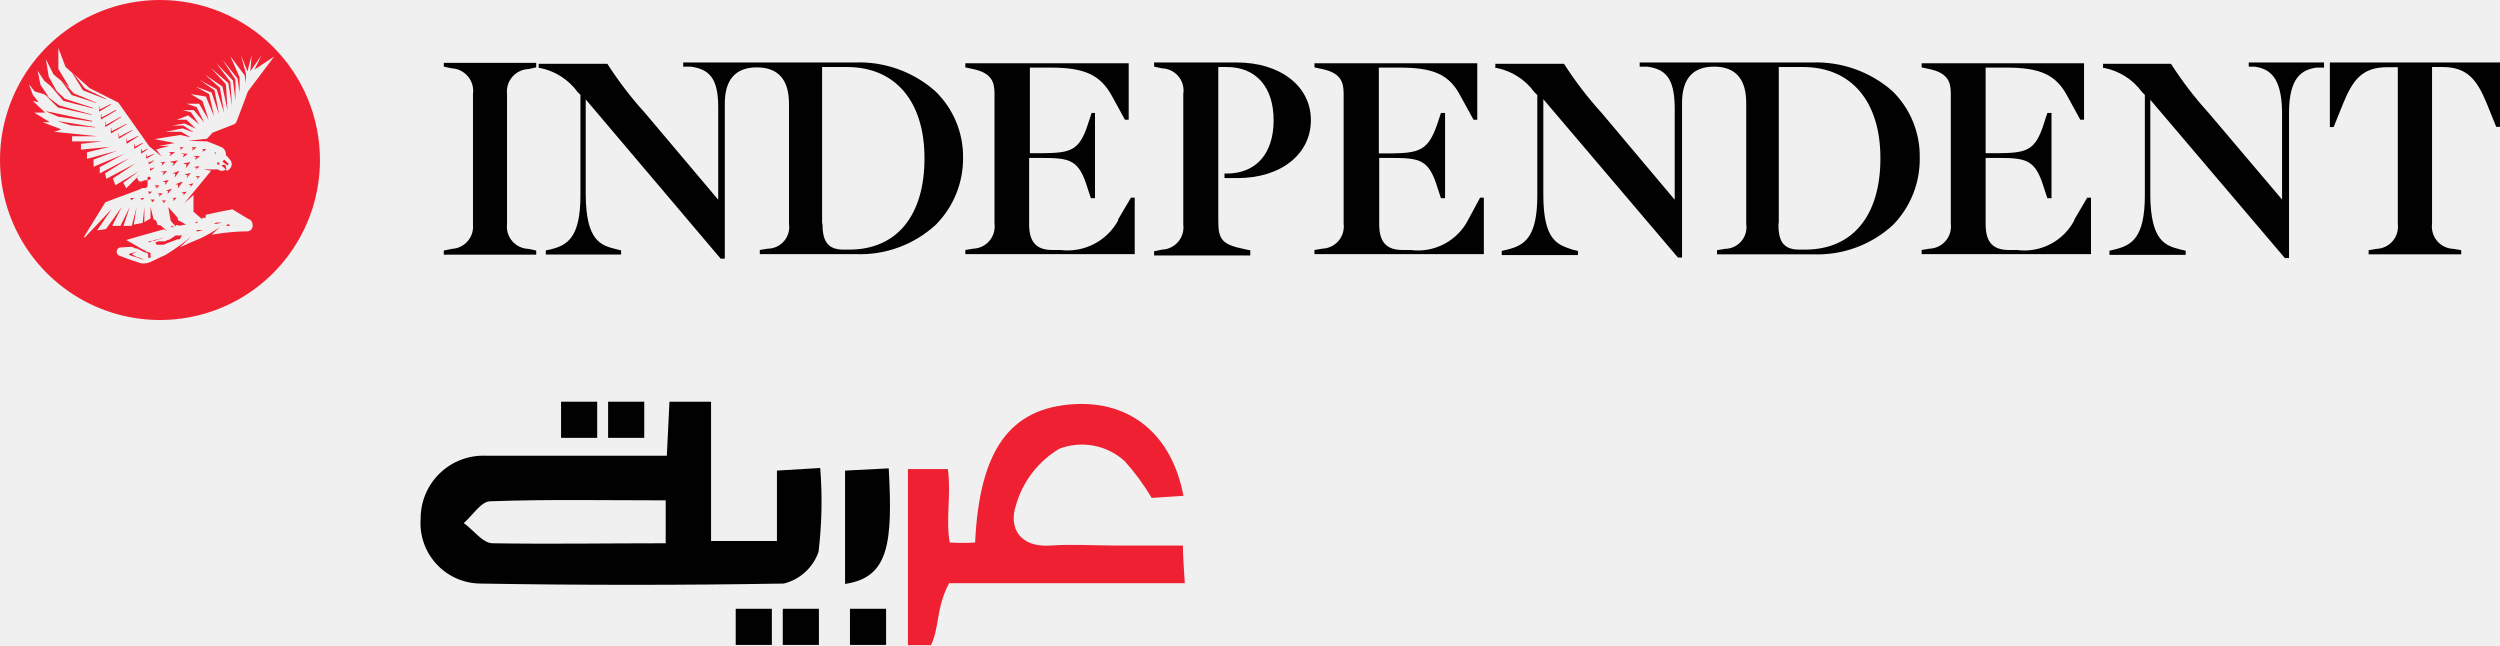
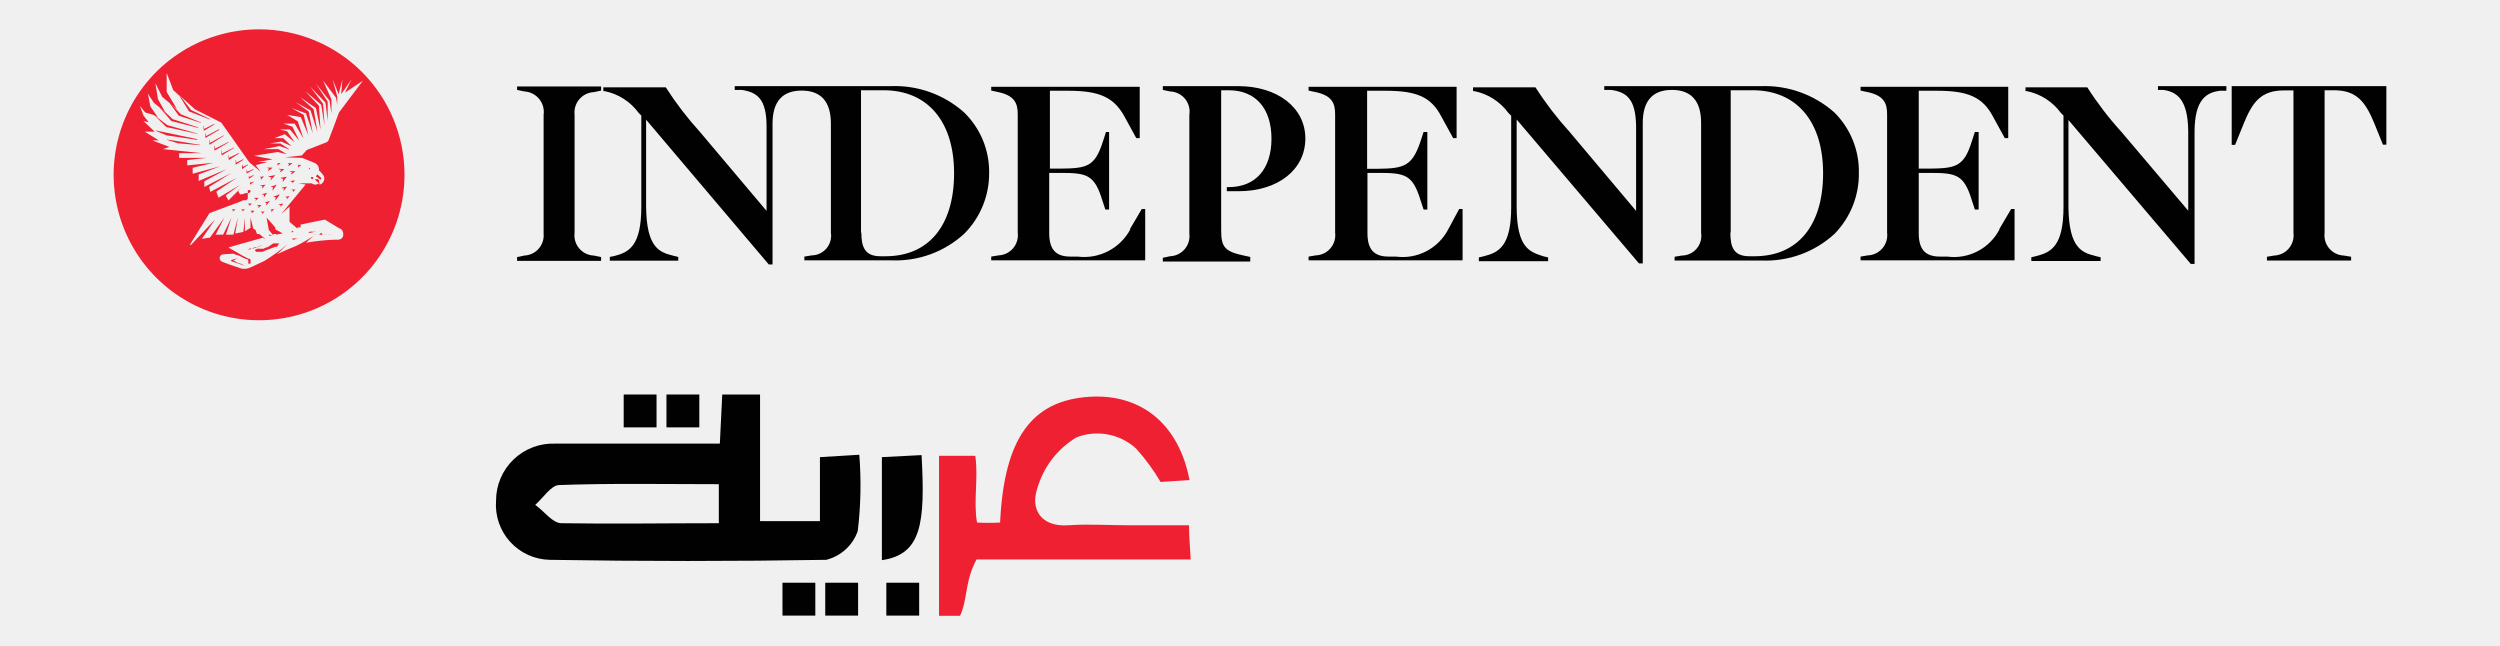
- <svg xmlns="http://www.w3.org/2000/svg" width="4383" height="1131" viewBox="0 0 4383 1131" fill="none">
+ <svg xmlns="http://www.w3.org/2000/svg" width="4383" height="1131" viewBox="-219.15 -56.55 4821.3 1244.1" fill="none">
  <g clip-path="url(#clip0_859_3950)">
    <path d="M778.071 116.829L791.93 119.8C797.44 120.065 802.835 121.479 807.768 123.952C812.7 126.424 817.061 129.9 820.572 134.157C824.083 138.414 826.665 143.358 828.154 148.672C829.642 153.985 830.004 159.551 829.216 165.013V393.721C829.714 398.996 829.13 404.317 827.501 409.358C825.872 414.399 823.231 419.055 819.741 423.04C816.25 427.025 811.983 430.256 807.202 432.535C802.42 434.814 797.223 436.094 791.93 436.295L778.071 439.265V446.526H940.086V439.265L926.228 436.295C920.81 436.109 915.491 434.795 910.61 432.435C905.73 430.074 901.396 426.721 897.886 422.589C894.376 418.457 891.767 413.638 890.227 408.44C888.687 403.241 888.249 397.779 888.941 392.401V165.013C888.3 159.644 888.774 154.201 890.334 149.024C891.894 143.847 894.506 139.048 898.006 134.927C901.506 130.807 905.82 127.453 910.676 125.077C915.532 122.701 920.827 121.354 926.228 121.12L940.086 118.149V110.229H778.071V116.829Z" fill="#010101" />
    <path d="M4084.71 109.569V222.768H4091.31L4108.13 181.184C4124.96 140.261 4141.13 117.819 4185.68 117.819H4203.83V392.401C4204.52 397.779 4204.08 403.241 4202.54 408.44C4201 413.638 4198.39 418.458 4194.88 422.589C4191.37 426.721 4187.04 430.075 4182.16 432.435C4177.28 434.795 4171.96 436.109 4166.54 436.295L4152.68 438.605V445.866H4315.03V438.605L4301.17 436.295C4295.75 436.109 4290.43 434.795 4285.55 432.435C4280.67 430.075 4276.34 426.721 4272.83 422.589C4269.32 418.458 4266.71 413.638 4265.17 408.44C4263.63 403.241 4263.19 397.779 4263.88 392.401V117.489H4282.03C4325.92 117.489 4342.74 140.261 4359.57 180.854L4376.4 222.438H4383V109.569H4086.03" fill="#010101" />
    <path d="M3939.52 116.829H3952.72C3977.47 120.46 4000.23 133.001 4000.89 196.366V349.828L3872.21 198.016C3847.81 171.225 3825.73 142.409 3806.21 111.879H3687.09V119.139H3689.4C3715.91 124.453 3739.47 139.529 3755.4 161.383L3760.35 166.333V342.237C3760.35 417.483 3736.92 430.024 3707.88 437.285L3698.31 439.595V446.856H3831.95V439.595L3822.38 437.285C3796.97 430.684 3770.57 423.424 3769.91 342.237V174.914L4005.84 452.466H4013.1V198.016C4013.1 133.661 4037.19 122.11 4061.28 118.479H4074.48V109.569H3942.49V116.829" fill="#010101" />
    <path d="M2573.77 385.801C2564.38 403.872 2549.65 418.607 2531.58 427.998C2513.51 437.388 2492.98 440.977 2472.8 438.275H2458.94C2430.56 438.275 2418.02 424.414 2418.02 393.061V276.892H2439.14C2490.29 276.892 2505.14 279.862 2520.32 329.366L2526.26 347.518H2533.51V198.016H2526.26L2520.32 216.167C2504.15 264.021 2488.64 268.311 2438.48 268.971H2417.37V118.479H2453.33C2514.05 118.479 2541.1 131.02 2560.57 168.313L2583.34 209.897H2589.94V110.889H2304.51V118.149L2318.37 121.12C2349.06 127.72 2355.66 142.241 2355.66 163.363V392.071C2356.35 397.449 2355.91 402.911 2354.37 408.11C2352.83 413.308 2350.23 418.127 2346.72 422.259C2343.21 426.391 2338.87 429.744 2333.99 432.104C2329.11 434.465 2323.79 435.779 2318.37 435.965L2304.51 438.275V445.535H2601.49V346.528H2594.89L2573.77 385.801Z" fill="#010101" />
    <path d="M3636.94 385.801C3627.55 403.872 3612.81 418.607 3594.74 427.998C3576.67 437.388 3556.15 440.977 3535.97 438.275H3522.11C3493.73 438.275 3481.19 424.414 3481.19 393.061V276.892H3502.31C3553.45 276.892 3568.3 279.862 3583.48 329.366L3589.42 347.518H3596.68V198.016H3589.42L3583.48 216.167C3568.3 265.011 3552.79 267.981 3502.31 268.641H3481.19V118.479H3516.83C3576.88 118.479 3604.6 131.02 3624.4 168.313L3647.17 209.897H3653.76V110.889H3369V118.149L3382.86 121.12C3413.55 127.72 3420.15 142.241 3420.15 163.363V392.071C3420.84 397.449 3420.4 402.911 3418.86 408.11C3417.32 413.308 3414.71 418.127 3411.2 422.259C3407.69 426.391 3403.36 429.744 3398.48 432.104C3393.6 434.465 3388.28 435.779 3382.86 435.965L3369 438.275V445.535H3665.97V346.528H3659.37L3636.61 385.141" fill="#010101" />
    <path d="M1441.31 391.741V117.489H1484.87C1569.67 117.489 1620.82 177.554 1620.82 277.552C1620.82 377.55 1572.64 437.615 1488.83 437.615H1478.6C1448.57 437.615 1441.97 419.463 1441.97 391.741M1498.07 109.569H1197.79V116.829H1210.99C1241.02 121.12 1259.17 134.321 1259.17 187.125V350.158L1130.81 198.016C1106.46 171.185 1084.38 142.373 1064.82 111.879H944.376V119.139H946.686C973.211 124.422 996.774 139.505 1012.68 161.383L1017.63 166.333V342.237C1017.63 417.483 994.202 430.024 965.164 437.285L956.915 438.935V446.195H1088.9V438.935L1079.33 436.625C1053.6 430.024 1027.53 422.764 1026.87 341.577V174.254L1263.46 453.456H1270.72V181.844C1270.72 139.601 1289.53 118.149 1326.81 118.149C1364.1 118.149 1383.24 139.271 1383.24 181.844V392.071C1384.09 397.474 1383.77 402.998 1382.29 408.265C1380.82 413.532 1378.22 418.417 1374.68 422.586C1371.14 426.755 1366.73 430.109 1361.78 432.418C1356.82 434.727 1351.42 435.937 1345.95 435.965L1332.09 438.275V445.535H1500.05C1525.79 446.601 1551.48 442.572 1575.66 433.68C1599.84 424.789 1622.03 411.209 1640.94 393.721C1656.25 378.197 1668.34 359.791 1676.49 339.568C1684.65 319.346 1688.72 297.706 1688.46 275.902C1688.62 254.317 1684.4 232.924 1676.07 213.014C1667.73 193.105 1655.45 175.092 1639.95 160.063C1600.99 125.472 1550.12 107.368 1498.07 109.569Z" fill="#010101" />
    <path d="M3118.55 391.741V117.489H3160.79C3245.59 117.489 3296.74 177.554 3296.74 277.552C3296.74 377.55 3248.56 437.615 3164.75 437.615H3154.52C3123.83 437.615 3117.89 419.463 3117.89 391.741M3174.98 109.569H2874.7V116.829H2887.9C2917.93 121.12 2935.42 134.321 2936.08 187.125V350.158L2808.05 198.016C2783.66 171.222 2761.58 142.406 2742.06 111.879H2621.62V119.139H2623.93C2650.44 124.453 2673.99 139.529 2689.92 161.383L2695.2 166.663V342.567C2695.2 417.813 2671.77 430.354 2642.41 437.615L2632.84 439.925V447.186H2766.47V439.925L2756.9 437.615C2731.17 429.034 2705.76 422.434 2705.76 341.247V173.924L2941.69 451.476H2948.95V180.524C2948.95 138.281 2967.76 116.829 3005.04 116.829C3042.33 116.829 3061.47 137.951 3061.47 180.524V392.401C3062.32 397.804 3062 403.328 3060.52 408.595C3059.05 413.862 3056.45 418.747 3052.91 422.916C3049.37 427.085 3044.97 430.439 3040.01 432.748C3035.05 435.057 3029.65 436.267 3024.18 436.295L3010.32 438.605V445.865H3178.28C3204.02 446.931 3229.71 442.902 3253.89 434.01C3278.07 425.119 3300.26 411.539 3319.17 394.051C3334.31 378.446 3346.21 360.004 3354.19 339.785C3362.18 319.566 3366.09 297.968 3365.7 276.232C3366.03 254.663 3362 233.25 3353.83 213.284C3345.66 193.318 3333.54 175.214 3318.18 160.063C3279.23 125.673 3228.55 107.592 3176.63 109.569" fill="#010101" />
    <path d="M2168.9 109.569H2023.38V116.829L2037.24 119.8C2042.79 119.962 2048.23 121.308 2053.22 123.748C2058.2 126.188 2062.61 129.665 2066.14 133.947C2069.67 138.228 2072.24 143.215 2073.69 148.573C2075.14 153.931 2075.42 159.536 2074.53 165.013V393.721C2075.22 399.099 2074.78 404.562 2073.24 409.76C2071.7 414.958 2069.09 419.778 2065.58 423.909C2062.07 428.041 2057.74 431.395 2052.86 433.755C2047.98 436.115 2042.66 437.429 2037.24 437.615L2023.38 440.585V447.846H2191.99V438.935L2181.11 436.625C2143.16 428.704 2135.9 420.453 2135.9 387.781V117.489H2150.42C2202.22 117.489 2232.91 152.472 2232.91 210.887C2232.91 269.301 2202.22 304.284 2150.42 304.284H2146.79V312.205H2169.56C2245.45 312.205 2298.25 270.622 2298.25 210.557C2298.25 150.492 2243.8 109.569 2168.9 109.569Z" fill="#010101" />
    <path d="M1960.69 385.801C1951.04 403.8 1936.16 418.45 1918.01 427.818C1899.87 437.186 1879.31 440.832 1859.05 438.275H1845.2C1816.82 438.275 1804.28 424.414 1804.28 393.061V276.892H1825.4C1876.54 276.892 1891.39 279.862 1906.57 329.366L1912.51 347.518H1919.77V198.016H1913.83L1907.89 216.167C1892.38 265.011 1877.2 267.981 1826.72 268.641H1805.6V118.479H1841.24C1901.29 118.479 1929.01 131.02 1949.47 168.313L1972.23 209.897H1978.83V110.889H1692.42V118.149L1706.28 121.12C1736.97 127.72 1743.56 142.241 1743.56 163.363V392.071C1744.26 397.449 1743.82 402.911 1742.28 408.11C1740.74 413.308 1738.13 418.127 1734.62 422.259C1731.11 426.391 1726.78 429.744 1721.9 432.104C1717.02 434.465 1711.7 435.779 1706.28 435.965L1692.42 438.275V445.535H1989.39V346.528H1982.79L1960.03 385.141" fill="#010101" />
    <path d="M312.482 329.366L320.071 319.135L319.082 318.475L307.533 323.096L312.482 323.756L311.822 329.366H312.482Z" fill="#EF2032" />
    <path d="M304.563 352.138L308.852 347.188V346.198L302.253 347.848L304.563 349.168L303.903 352.138H304.563Z" fill="#EF2032" />
    <path d="M315.452 261.381L316.442 262.371L321.391 258.741V258.081H314.792L317.102 259.401L315.452 261.381Z" fill="#EF2032" />
    <path d="M307.533 304.614L306.213 310.555H306.873L314.132 300.324V299.664L302.253 303.954L307.533 304.614Z" fill="#EF2032" />
    <path d="M321.391 275.572L329.311 269.632L318.422 268.971V269.632L323.041 270.952L320.731 274.582L321.391 275.572Z" fill="#EF2032" />
    <path d="M298.623 284.153L304.563 285.803L302.253 290.753H303.243L311.822 281.182L298.623 283.493V284.153Z" fill="#EF2032" />
    <path d="M378.476 270.952V267.321C378.476 267.321 378.476 267.321 376.167 267.321L378.476 270.952Z" fill="#EF2032" />
    <path d="M294.334 339.597L300.933 331.676V331.016L291.364 333.987L294.994 335.307L293.674 339.597H294.334Z" fill="#EF2032" />
    <path d="M193.693 182.505L174.555 192.075L173.895 186.135H173.235L173.895 195.706L194.353 183.495L193.693 182.505Z" fill="#EF2032" />
    <path d="M202.932 192.735L178.184 205.936L177.524 200.326H176.864V209.567L203.922 193.725L202.932 192.735Z" fill="#EF2032" />
    <path d="M211.841 204.616L185.444 219.137L184.784 213.197H184.124L184.784 222.768L212.501 205.276L211.841 204.616Z" fill="#EF2032" />
    <path d="M286.414 306.924L293.014 299.664L282.785 300.984V301.644L287.074 302.304L285.755 306.924H286.414Z" fill="#EF2032" />
    <path d="M283.445 290.093H284.105L289.384 284.153V283.493L281.135 284.813L284.765 286.463L283.445 290.093Z" fill="#EF2032" />
    <path d="M297.304 272.602L297.963 273.262L306.213 267.321V266.661H295.984L299.613 268.971L297.304 272.602Z" fill="#EF2032" />
    <path d="M384.416 284.813H380.786V288.443H385.076L384.416 284.813Z" fill="#EF2032" />
    <path d="M400.254 392.401L395.965 396.032H392.335C391.975 396.207 391.58 396.298 391.18 396.298C390.78 396.298 390.385 396.207 390.025 396.032H385.736H382.106H379.796H383.426C384.612 395.692 385.869 395.692 387.055 396.032C388.242 395.692 389.499 395.692 390.685 396.032C391.644 395.678 392.697 395.678 393.655 396.032H398.604H401.574C402.533 395.678 403.586 395.678 404.544 396.032H408.174H413.453H415.763C416.726 395.705 417.77 395.705 418.733 396.032H421.042H418.073C416.663 396.368 415.193 396.368 413.783 396.032H411.473C410.062 396.356 408.595 396.356 407.184 396.032H403.554L400.254 392.401Z" fill="#EF2032" />
    <path d="M161.356 211.877L81.173 195.046V195.706L102.291 204.616L161.356 213.197V211.877Z" fill="#EF2032" />
    <path d="M228.01 347.848L229.99 348.508L229.33 351.478L234.609 347.848V347.188H228.01V347.848Z" fill="#EF2032" />
    <path d="M108.89 141.581L108.23 142.571L125.719 166.663L168.615 180.524V179.864L129.348 163.693L108.89 141.581Z" fill="#EF2032" />
    <path d="M102.951 213.197L124.069 219.797L166.635 223.428V222.768L102.951 212.537V213.197Z" fill="#EF2032" />
    <path d="M185.444 173.924L186.103 173.264L149.147 155.442L130.338 131.02L126.049 127.06L145.517 158.413L185.444 173.924Z" fill="#EF2032" />
    <path d="M161.356 201.646V200.986L103.611 184.815L76.883 164.683V164.353L101.631 188.445L161.356 201.646Z" fill="#EF2032" />
    <path d="M111.2 176.894L163.005 190.095V189.105L113.84 173.264L90.412 151.152L89.752 150.492L89.092 151.152L111.2 176.894Z" fill="#EF2032" />
    <path d="M238.899 450.156L230.979 445.535L239.889 441.245L226.69 444.875V447.186L239.889 451.476L246.488 453.786L253.087 456.096L246.488 452.466L238.899 450.156Z" fill="#EF2032" />
    <path d="M379.136 390.091C382.757 390.455 386.405 390.455 390.025 390.091H395.305C395.665 389.916 396.06 389.825 396.46 389.825C396.86 389.825 397.255 389.916 397.615 390.091C397.615 390.091 399.924 390.091 400.584 390.091C401.244 390.091 402.894 390.091 403.554 390.091H405.864H400.584H396.295H390.355L379.466 392.401H377.156H374.847L379.136 390.091Z" fill="#EF2032" />
    <path d="M246.158 347.848L248.468 348.508L247.478 351.478L252.757 347.848V347.188H246.158V347.848Z" fill="#EF2032" />
    <path d="M344.819 403.292H347.129H350.759H354.388H358.678H362.308H364.618H362.968H359.338H355.048L347.129 405.602H344.819V403.292Z" fill="#EF2032" />
    <path d="M346.139 388.111V396.031V391.081C346.139 391.081 346.139 391.081 343.829 391.081H341.52L346.139 388.111Z" fill="#EF2032" />
    <path d="M221.41 217.157L195.673 230.028L195.013 224.418H194.353V233.659H195.013L222.07 217.817L221.41 217.157Z" fill="#EF2032" />
    <path d="M400.914 287.123C397.945 284.813 395.635 281.842 392.995 279.862L390.025 283.493L398.934 290.093L400.914 287.123Z" fill="#EF2032" />
    <path d="M280.475 0C225.002 0 170.775 16.452 124.652 47.276C78.528 78.101 42.578 121.912 21.35 173.171C0.122 224.43 -5.433 280.834 5.389 335.25C16.212 389.666 42.924 439.65 82.149 478.882C121.374 518.113 171.35 544.83 225.757 555.654C280.164 566.478 336.558 560.923 387.808 539.691C439.058 518.459 482.863 482.504 513.682 436.372C544.501 390.241 560.95 336.004 560.95 280.522C560.95 206.123 531.4 134.771 478.801 82.163C426.202 29.555 354.862 0 280.475 0ZM362.968 247.85C362.968 247.85 373.197 251.48 387.056 257.42C389.945 258.504 392.39 260.52 394.004 263.15C395.618 265.781 396.308 268.875 395.965 271.942C395.965 271.942 401.244 276.892 403.884 280.852C405.436 282.829 406.28 285.27 406.28 287.783C406.28 290.296 405.436 292.737 403.884 294.713C403.032 296.091 401.875 297.253 400.501 298.112C399.128 298.97 397.576 299.501 395.965 299.664C398.275 299.664 395.965 294.713 395.965 291.743C395.965 288.773 392.335 288.113 390.025 289.433H387.716L395.965 297.024C393.989 298.576 391.548 299.42 389.035 299.42C386.523 299.42 384.082 298.576 382.106 297.024H356.368L370.227 299.334L323.041 356.428L339.21 341.907V355.108V358.739V367.649V371.28L354.719 384.481V386.791V381.84H360.658V384.151V378.87C360.658 378.87 360.658 378.87 360.658 376.56C387.056 370.619 407.514 366.989 407.514 366.989C434.571 383.16 432.262 382.5 438.201 385.141C444.141 387.781 447.77 407.912 428.632 405.602C409.267 406.213 389.97 408.198 370.887 411.543L385.406 398.342C374.858 405.47 363.833 411.865 352.409 417.483C342.84 421.113 329.641 427.054 315.122 433.654L336.24 413.853C321.774 425.955 306.445 436.985 290.374 446.856C278.825 451.806 269.256 457.086 263.317 459.397C259.75 461.051 255.865 461.908 251.933 461.908C248.001 461.908 244.116 461.051 240.549 459.397C226.69 455.106 221.74 452.796 209.861 448.506C208.306 448.031 206.944 447.07 205.976 445.762C205.008 444.455 204.486 442.872 204.486 441.245C204.486 439.619 205.008 438.035 205.976 436.728C206.944 435.421 208.306 434.459 209.861 433.984L230.98 432.664L238.239 435.635C242.529 435.635 246.158 439.265 249.788 440.585L255.067 442.895H257.377C258.324 443.734 259.107 444.741 259.687 445.865C260.041 446.824 260.041 447.877 259.687 448.836V451.806H263.977C264.152 451.446 264.243 451.051 264.243 450.651C264.243 450.251 264.152 449.856 263.977 449.496C263.977 449.496 263.977 447.186 263.977 445.865C263.977 444.545 263.977 443.555 261.667 442.235H259.357L254.078 439.265C250.296 437.576 246.655 435.59 243.188 433.324C235.269 429.034 227.02 423.754 221.41 420.783C221.41 420.783 249.788 412.203 287.405 401.972L293.344 404.942L289.714 401.972L280.805 394.711H276.516L273.546 386.791L269.256 384.481L263.977 363.029V382.83L253.088 389.431V363.029L250.118 390.751L234.609 393.721L239.559 363.029L230.98 396.031H216.461L227.35 363.029L211.181 396.031H196.663L213.491 363.029L185.774 401.642L170.265 403.952L195.673 366.659L149.147 415.833H146.837L184.784 354.448L243.188 332.666L249.788 329.696C249.788 329.696 252.098 329.696 253.418 329.696H255.727L258.697 326.726C258.697 326.726 258.697 324.416 258.697 323.756C258.872 323.396 258.963 323.001 258.963 322.601C258.963 322.2 258.872 321.805 258.697 321.446V306.924V309.235C258.697 309.235 258.697 309.235 258.697 311.545C258.96 310.845 259.49 310.277 260.17 309.968C260.851 309.658 261.627 309.632 262.327 309.895C263.027 310.157 263.594 310.687 263.903 311.368C264.213 312.049 264.239 312.825 263.977 313.525L261.007 315.835C259.522 315.835 259.522 315.835 258.037 315.835H254.407L247.808 318.145C247.808 318.145 244.178 318.145 243.518 318.145L239.889 310.885L247.148 304.284L221.41 330.026L216.131 320.455L243.848 299.994L202.272 324.746L197.983 312.865L237.579 286.463L186.434 313.525L184.124 303.954L227.35 276.892L174.885 303.954V293.063L218.111 269.631L163.996 292.403V279.862L205.902 264.021L152.447 278.542V266.991L192.703 257.42L141.888 262.371V252.14L179.834 247.85H126.379V238.939H170.925L95.032 231.018L107.571 226.728L74.573 214.187H87.112L60.055 197.356H79.193L57.415 176.894L67.644 179.204L57.415 166.003L50.816 147.852L61.045 160.393L76.883 165.013L85.463 169.964L70.944 148.842L65.994 124.09L77.543 141.581L88.432 150.492L99.321 159.403L85.463 134.651L80.513 103.958L93.712 130.36L122.089 153.792L102.291 120.79V84.157L114.83 117.159L125.389 126.73L131.988 132.01L157.066 154.452L207.552 179.864L261.667 256.43L283.445 274.582L273.876 262.041L296.974 255.77H278.165L306.543 250.82L270.906 243.889L316.112 236.629L334.26 240.919L317.762 231.018H290.044L320.072 225.078L338.22 231.678V231.018L321.392 220.128H301.593L323.371 216.497L343.17 225.408L327.001 209.897H309.843L329.971 202.306L349.109 217.817L334.59 196.696L320.072 193.065H339.87L358.018 214.847L344.819 187.785L327.331 181.844H349.109L365.938 210.227L355.049 177.224L334.59 165.013L360.988 169.303L375.507 204.286L366.597 165.013L343.17 151.812L370.887 162.043L384.086 200.656L376.167 158.413L350.429 140.261L379.796 156.432L392.995 198.016L385.736 154.122L359.338 130.69L390.025 151.812L398.935 193.395L395.965 147.522L369.567 119.139L400.254 145.542L406.854 185.805L403.884 143.561L379.136 110.559L408.504 141.251L412.793 176.234V139.601L390.025 104.618L416.423 137.621L420.053 162.373V135.311L403.884 98.678L428.962 132.01L431.272 145.872V129.7L422.363 96.698L433.911 125.08L441.171 96.698L438.861 125.08L458.659 96.698L446.12 122.11L480.767 99.008L434.571 160.393C434.571 160.393 420.053 199.996 414.773 213.197C414.342 214.324 413.679 215.347 412.826 216.2C411.973 217.053 410.95 217.717 409.824 218.147L372.537 232.669L362.968 243.229L329.971 246.86L362.968 247.85Z" fill="#EF2032" />
    <path d="M311.822 382.17L294.994 363.029L299.283 387.121L308.193 397.352V399.662V394.711H313.142V397.022V396.031C317.485 394.964 321.894 394.192 326.341 393.721L311.822 385.801V382.17Z" fill="#EF2032" />
    <path d="M318.422 338.277L322.051 338.937L321.391 342.567L326.671 336.957V335.967L318.422 337.617V338.277Z" fill="#EF2032" />
    <path d="M349.109 292.403V291.413L341.19 292.403V293.063L344.819 294.383L343.17 297.354L349.109 292.403Z" fill="#EF2032" />
    <path d="M266.616 422.434L273.216 420.123H275.525L284.435 417.153H287.404H291.034H294.664H296.974C296.608 417.308 296.215 417.387 295.819 417.387C295.422 417.387 295.029 417.308 294.664 417.153H296.974H292.684H289.054H286.085L277.175 420.123L269.916 422.434H263.976L257.377 424.744C258.159 424.408 259.001 424.235 259.852 424.235C260.703 424.235 261.545 424.408 262.327 424.744L266.616 422.434Z" fill="#EF2032" />
    <path d="M319.082 412.863H313.802H310.832H307.863L296.974 420.123C294.004 420.123 291.034 422.434 289.054 423.094H284.765H281.135H277.505L272.226 425.404H269.916C268.934 425.224 267.928 425.224 266.946 425.404H269.916H272.226L274.536 429.034H278.165C278.165 429.034 280.475 429.034 281.795 429.034H286.085C289.054 429.034 291.034 426.724 294.004 426.064L305.553 421.773L311.492 419.463H315.122L319.082 412.863Z" fill="#EF2032" />
    <path d="M329.311 410.553V409.893L328.321 410.223L329.311 410.553Z" fill="#EF2032" />
    <path d="M305.223 398.342H300.273V400.652V395.371L305.223 398.342Z" fill="#EF2032" />
    <path d="M330.961 323.756L334.59 324.416L333.93 328.046L338.88 322.106V321.446L330.961 323.096V323.756Z" fill="#EF2032" />
    <path d="M343.169 309.895L346.139 310.555L345.479 313.525H346.139L350.759 308.905H343.169V309.895Z" fill="#EF2032" />
    <path d="M336.9 263.031L337.56 263.691L344.159 258.741V258.081H335.91L338.22 260.061L336.9 263.031Z" fill="#EF2032" />
    <path d="M322.051 287.123L327.331 288.443L325.681 293.723H326.671L333.93 284.153L322.051 286.463V287.123Z" fill="#EF2032" />
    <path d="M324.361 306.264L328.651 306.924L327.331 311.215H327.991L334.59 303.294L324.361 305.274V306.264Z" fill="#EF2032" />
    <path d="M339.54 273.922L344.159 275.572L341.85 279.202L342.51 279.862L350.759 273.922L339.54 273.262V273.922Z" fill="#EF2032" />
    <path d="M355.048 265.341L355.708 266.001L360.988 262.371V261.381H354.388L356.368 263.031L355.048 265.341Z" fill="#EF2032" />
    <path d="M231.639 228.048L208.871 239.599L208.211 233.659H207.552L208.211 243.229L232.299 228.708L231.639 228.048Z" fill="#EF2032" />
    <path d="M269.586 269.631L257.707 274.582L257.047 270.952H256.387V278.212L270.246 270.292L269.586 269.631Z" fill="#EF2032" />
    <path d="M269.586 281.182L261.337 284.813V282.832H260.677V288.443L270.246 281.842L269.586 281.182Z" fill="#EF2032" />
    <path d="M269.586 293.723L263.647 296.034V293.723H262.987V299.664L270.246 294.383L269.586 293.723Z" fill="#EF2032" />
    <path d="M258.697 260.721L249.128 265.341L248.468 261.381H247.478V269.631L259.357 261.381L258.697 260.721Z" fill="#EF2032" />
    <path d="M241.868 238.279L222.73 247.52L222.07 242.569H221.41L222.07 252.14L242.528 238.939L241.868 238.279Z" fill="#EF2032" />
    <path d="M249.788 250.49L236.589 257.091L235.929 252.14H235.269V260.721H235.929L250.448 251.48L249.788 250.49Z" fill="#EF2032" />
    <path d="M284.105 352.138L286.415 353.458L285.755 356.428L290.704 352.138V351.478H284.105V352.138Z" fill="#EF2032" />
    <path d="M285.755 317.815V318.475L290.044 319.135L289.384 323.756H290.044L295.984 315.505L285.755 317.815Z" fill="#EF2032" />
    <path d="M284.765 338.937H276.845V339.597L279.815 341.247L278.495 344.877L284.765 339.597V338.937Z" fill="#EF2032" />
    <path d="M265.956 335.967H259.357V336.957L261.337 337.617L260.677 340.587L265.956 336.957V335.967Z" fill="#EF2032" />
    <path d="M279.155 325.076H270.906V325.736L274.536 327.386L273.216 331.016L279.155 325.736V325.076Z" fill="#EF2032" />
    <path d="M264.307 350.818L266.616 352.138L265.956 355.108L270.906 350.818V349.828H264.307V350.818Z" fill="#EF2032" />
    <path d="M1591.78 1131V822.425H1661.73C1668 866.649 1657.77 909.222 1665.03 951.136C1679.87 952.048 1694.74 952.048 1709.58 951.136C1717.17 788.763 1770.62 715.167 1883.14 708.566C1982.13 702.956 2054.4 761.701 2074.86 869.289L2019.09 872.919C2005.54 849.949 1989.74 828.391 1971.9 808.564C1956.67 794.632 1937.86 785.215 1917.58 781.368C1897.3 777.521 1876.35 779.396 1857.07 786.783C1820.1 808.92 1792.96 844.329 1781.18 885.79C1767.98 924.734 1787.45 960.376 1841.9 956.416C1879.84 953.776 1918.12 956.416 1956.4 956.416H2073.87C2073.87 978.198 2075.85 996.349 2077.17 1022.42H1664.04C1640.28 1066.97 1647.87 1100.31 1631.04 1133.64L1591.78 1131Z" fill="#EF2032" />
    <path d="M1481.57 1023.08V825.066L1558.12 821.105C1565.38 953.116 1558.12 1012.52 1481.57 1023.74" fill="#010101" />
    <path d="M1438.01 820.445L1362.12 825.066V948.495H1246.63V704.276H1173.71L1169.09 798.994C1058.88 798.994 955.595 798.994 852.314 798.994C837.446 798.323 822.596 800.68 808.666 805.923C794.736 811.166 782.016 819.184 771.278 829.492C760.54 839.8 752.007 852.182 746.198 865.888C740.389 879.593 737.425 894.336 737.484 909.222C736.406 923.566 738.259 937.98 742.931 951.584C747.603 965.188 754.996 977.698 764.66 988.352C774.323 999.005 786.055 1007.58 799.139 1013.55C812.224 1019.52 826.387 1022.76 840.765 1023.08C1018.62 1026.05 1196.47 1026.05 1374.33 1023.08C1388.24 1019.58 1401.07 1012.68 1411.67 1003.01C1422.26 993.331 1430.29 981.178 1435.04 967.637C1440.91 918.793 1441.91 869.486 1438.01 820.445ZM1167.11 952.456C1061.85 952.456 962.524 954.106 863.533 952.456C846.375 952.456 830.536 929.354 813.048 917.143C828.556 903.612 843.405 879.19 859.244 878.86C960.215 875.23 1061.52 877.21 1167.11 877.21V952.456Z" fill="#010101" />
    <path d="M1553.5 1067.3H1490.15V1130.67H1553.5V1067.3Z" fill="#010101" />
    <path d="M1435.7 1067.3H1372.35V1130.67H1435.7V1067.3Z" fill="#010101" />
    <path d="M1353.21 1067.3H1289.86V1130.67H1353.21V1067.3Z" fill="#010101" />
    <path d="M1129.49 704.276H1066.14V767.641H1129.49V704.276Z" fill="#010101" />
    <path d="M1047 704.276H983.643V767.641H1047V704.276Z" fill="#010101" />
  </g>
  <defs>
    <clipPath id="clip0_859_3950">
      <rect width="4383" height="1131" fill="white" />
    </clipPath>
  </defs>
</svg>
